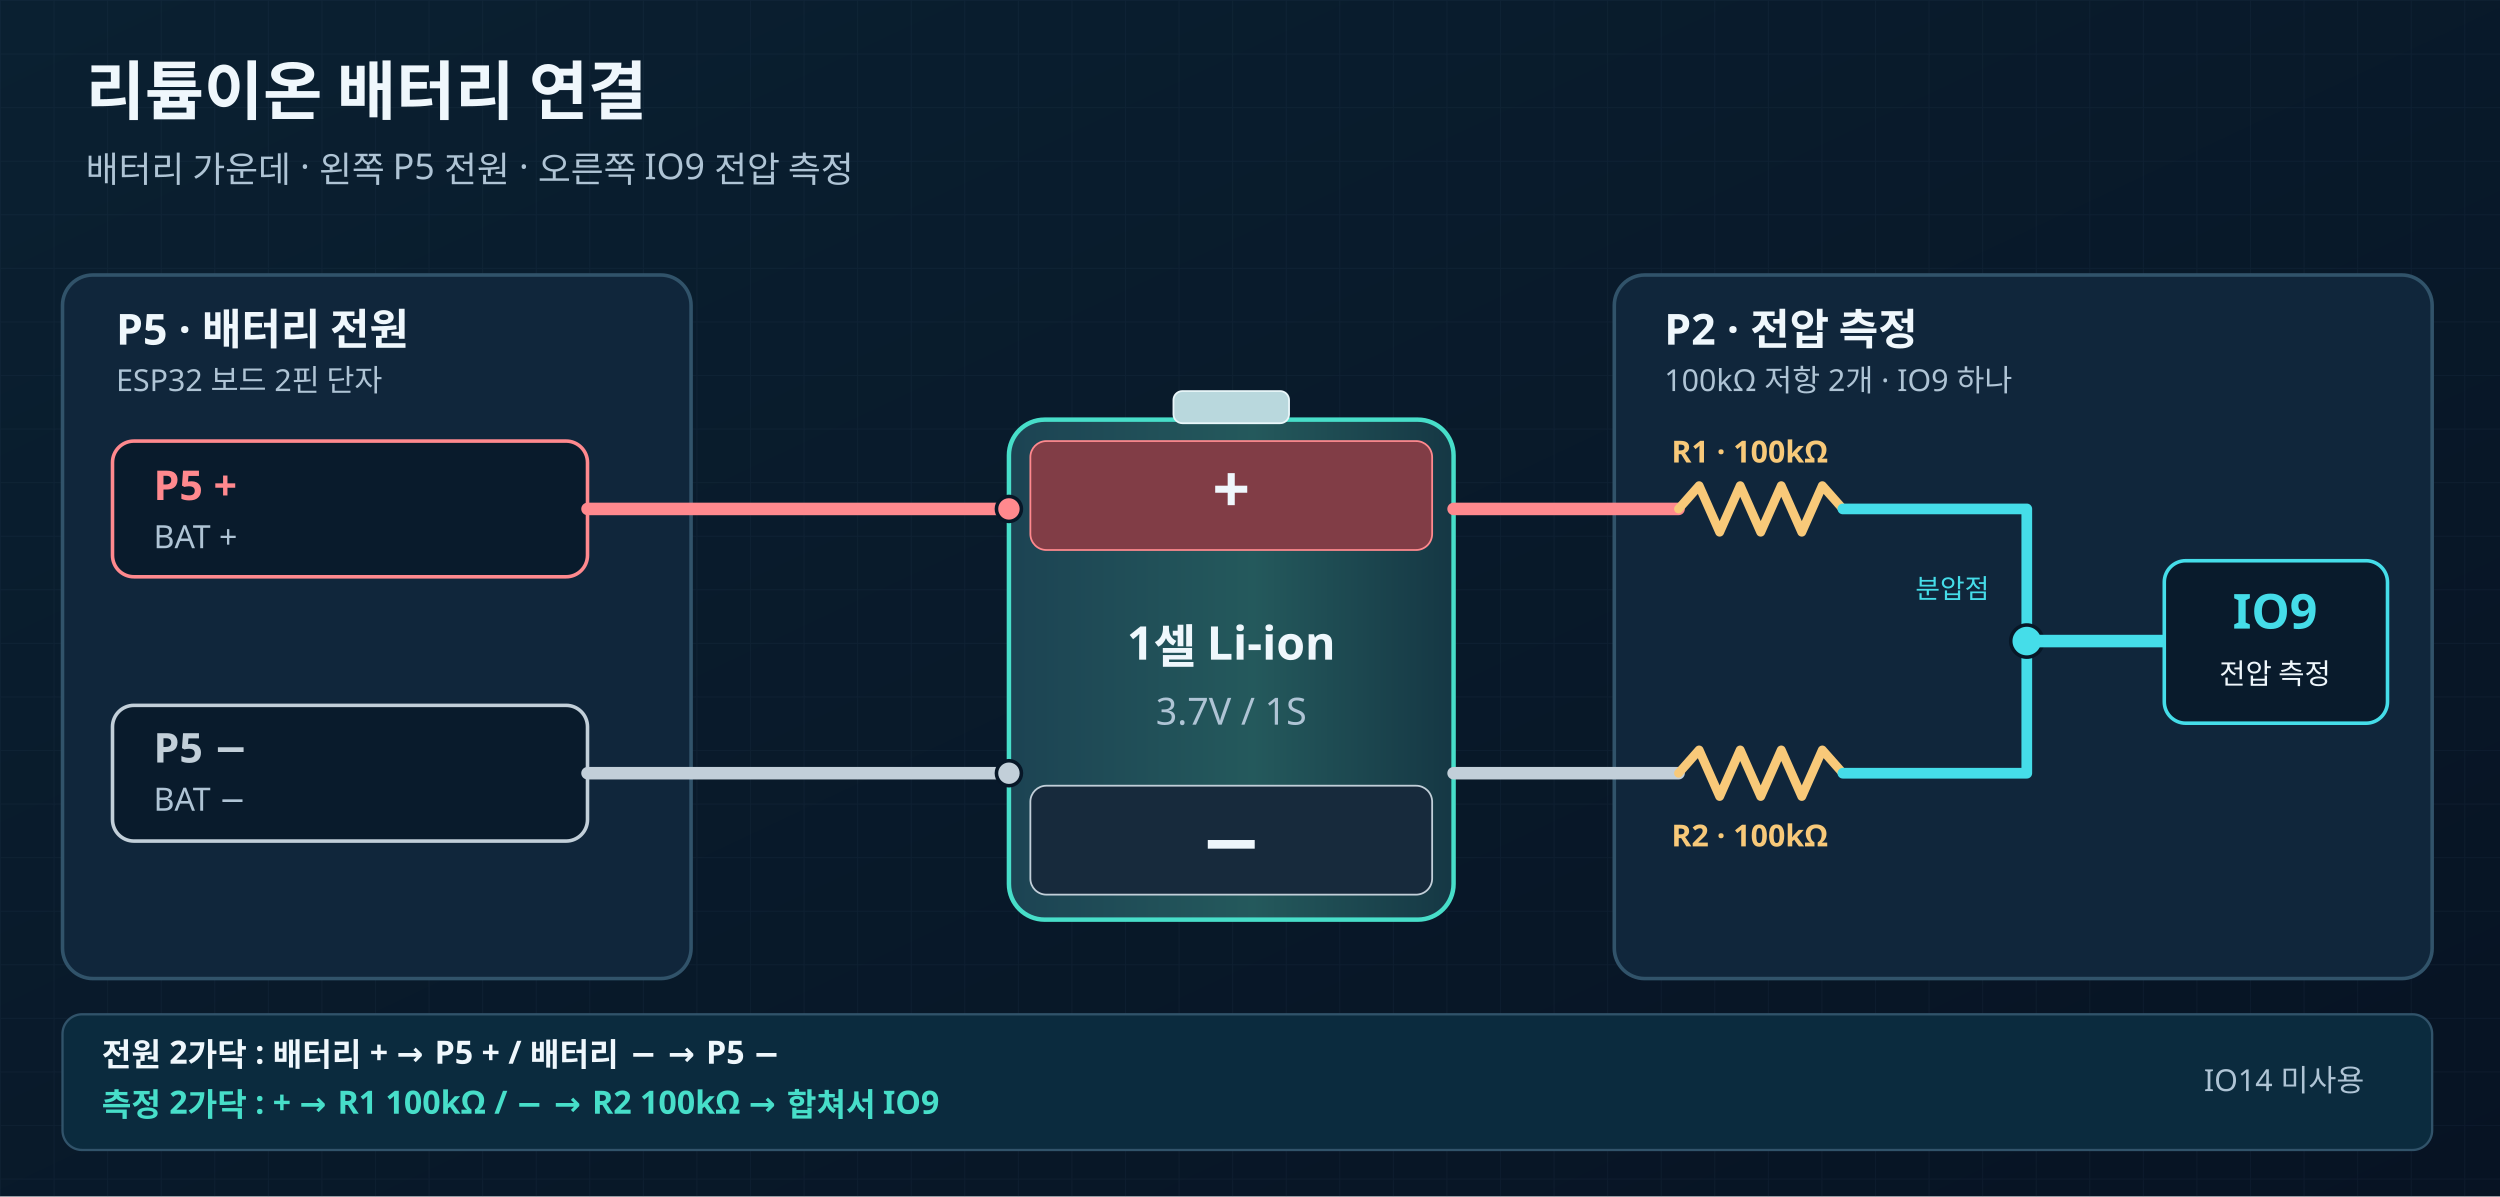
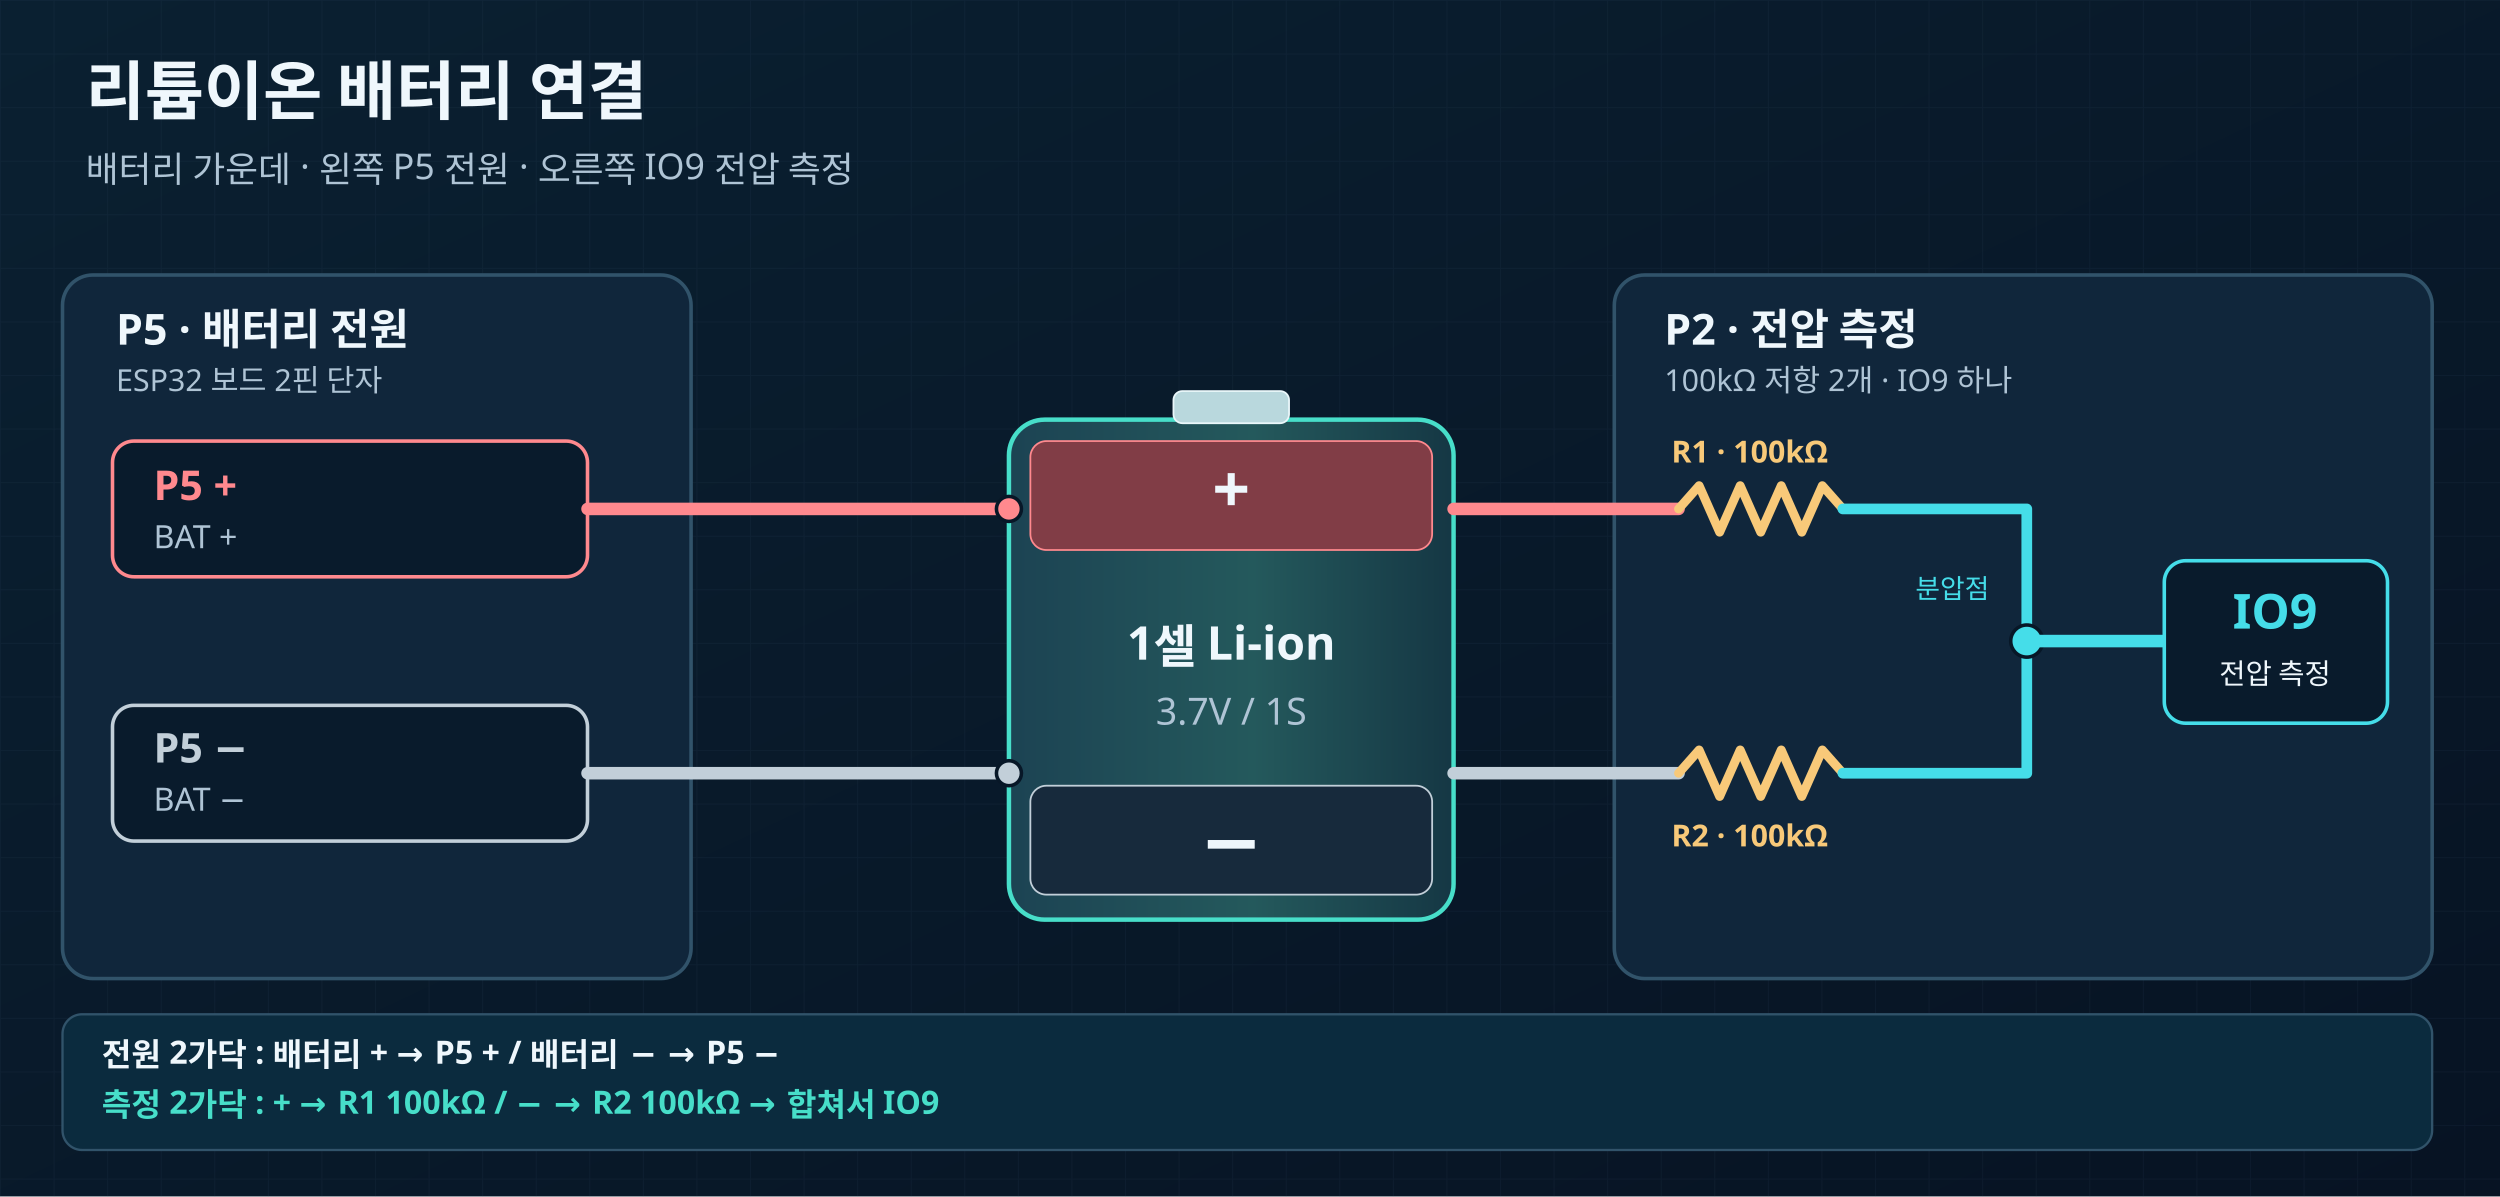
<svg xmlns="http://www.w3.org/2000/svg" width="1400" height="670" viewBox="0 0 1400 670" role="img" aria-labelledby="title desc">
  <defs>
    <linearGradient id="bg" x1="0" y1="0" x2="1" y2="1">
      <stop offset="0" stop-color="#0A2031" />
      <stop offset="1" stop-color="#071323" />
    </linearGradient>
    <linearGradient id="bat" x1="0" y1="0" x2="1" y2="0">
      <stop stop-color="#1C4353" />
      <stop offset=".55" stop-color="#24595C" />
      <stop offset="1" stop-color="#153744" />
    </linearGradient>
    <pattern id="grid" width="30" height="30" patternUnits="userSpaceOnUse">
      <path d="M30 0 H0 V30" stroke="#46637D" stroke-opacity=".10" fill="none" />
    </pattern>
  </defs>
  <style>text{font-family:'Noto Sans KR','Malgun Gothic',sans-serif}.b{font-weight:800}</style>
  <rect width="1400" height="670" fill="url(#bg)" />
  <rect width="1400" height="670" fill="url(#grid)" />
  <text x="48" y="64" font-size="36" fill="#EFF7FC" class="b">리튬이온 배터리 연결</text>
  <text x="48" y="102" font-size="20" fill="#AFC4D5">배터리 가운데 · 왼쪽 P5 전원 · 오른쪽 IO9 전압 측정</text>
  <rect x="35" y="154" width="352" height="394" rx="17" fill="#10263B" stroke="#31536A" stroke-width="2" />
  <rect x="904" y="154" width="458" height="394" rx="17" fill="#10263B" stroke="#31536A" stroke-width="2" />
  <text x="65" y="193" font-size="24" fill="#EFF7FC" class="b">P5 · 배터리 전원</text>
  <text x="65" y="219" font-size="17" fill="#AFC4D5">ESP32 보드 2핀 단자</text>
  <text x="932" y="193" font-size="24" fill="#EFF7FC" class="b">P2 · 전압 측정</text>
  <text x="932" y="219" font-size="17" fill="#AFC4D5">100kΩ 저항 2개 · IO9 하나</text>
  <rect x="63" y="247" width="266" height="76" rx="12" fill="#091B2C" stroke="#FF898E" stroke-width="2" />
  <text x="86" y="280" font-size="23" fill="#FF898E" class="b">P5 +</text>
  <text x="86" y="307" font-size="18" fill="#AFC4D5">BAT +</text>
  <rect x="63" y="395" width="266" height="76" rx="12" fill="#091B2C" stroke="#C2CFD9" stroke-width="2" />
  <text x="86" y="427" font-size="23" fill="#C2CFD9" class="b">P5 −</text>
  <text x="86" y="454" font-size="18" fill="#AFC4D5">BAT −</text>
  <rect x="565" y="235" width="249" height="280" rx="20" fill="url(#bat)" stroke="#47DEC9" stroke-width="2.5" />
  <rect x="657.13" y="219" width="64.74" height="18" rx="5" fill="#B9D8DD" stroke="#EAF7FA" stroke-width="1" />
  <rect x="577" y="247" width="225" height="61" rx="9" fill="#813D46" stroke="#FF898E" stroke-width="1" />
  <text x="689.5" y="287" font-size="37" fill="#EFF7FC" class="b" text-anchor="middle">+</text>
  <text x="689.5" y="369.4" font-size="26" fill="#EFF7FC" class="b" text-anchor="middle">1셀 Li-ion</text>
  <text x="689.5" y="405.8" font-size="21" fill="#AFC4D5" text-anchor="middle">3.7V / 1S</text>
  <rect x="577" y="440" width="225" height="61" rx="9" fill="#172A3C" stroke="#C2CFD9" stroke-width="1" />
  <text x="689.5" y="486" font-size="42" fill="#EFF7FC" class="b" text-anchor="middle">−</text>
  <path d="M329 285 H565" fill="none" stroke="#FF898E" stroke-width="7" stroke-linejoin="round" stroke-linecap="round" />
  <path d="M329 433 H565" fill="none" stroke="#C2CFD9" stroke-width="7" stroke-linejoin="round" stroke-linecap="round" />
  <circle cx="565" cy="285" r="7" fill="#FF898E" stroke="#071727" stroke-width="2" />
  <circle cx="565" cy="433" r="7" fill="#C2CFD9" stroke="#071727" stroke-width="2" />
  <path d="M814 285 H940" fill="none" stroke="#FF898E" stroke-width="7" stroke-linejoin="round" stroke-linecap="round" />
  <path d="M940 285 L951.5 272.0 L963.0 298.0 L974.5 272.0 L986.0 298.0 L997.5 272.0 L1009.0 298.0 L1020.5 272.0 L1032.0 285.0" fill="none" stroke="#F8C979" stroke-width="5" stroke-linejoin="round" stroke-linecap="round" />
  <path d="M1032 285 H1135 V359" fill="none" stroke="#45DDE9" stroke-width="6" stroke-linejoin="round" stroke-linecap="round" />
  <path d="M814 433 H940" fill="none" stroke="#C2CFD9" stroke-width="7" stroke-linejoin="round" stroke-linecap="round" />
  <path d="M940 433 L951.5 420.0 L963.0 446.0 L974.5 420.0 L986.0 446.0 L997.5 420.0 L1009.0 446.0 L1020.5 420.0 L1032.0 433.0" fill="none" stroke="#F8C979" stroke-width="5" stroke-linejoin="round" stroke-linecap="round" />
  <path d="M1032 433 H1135 V359" fill="none" stroke="#45DDE9" stroke-width="6" stroke-linejoin="round" stroke-linecap="round" />
  <circle cx="1135" cy="359" r="9" fill="#45DDE9" stroke="#071727" stroke-width="2" />
  <path d="M1135 359 H1212" fill="none" stroke="#45DDE9" stroke-width="7" stroke-linejoin="round" stroke-linecap="round" />
  <text x="936" y="259" font-size="17" fill="#F8C979" class="b">R1 · 100kΩ</text>
  <text x="936" y="474" font-size="17" fill="#F8C979" class="b">R2 · 100kΩ</text>
  <text x="1114" y="335" font-size="15" fill="#45DDE9" text-anchor="end">분압점</text>
  <rect x="1212" y="314" width="125" height="91" rx="12" fill="#091B2C" stroke="#45DDE9" stroke-width="2" />
  <text x="1274" y="352" font-size="27" fill="#45DDE9" class="b" text-anchor="middle">IO9</text>
  <text x="1274" y="383" font-size="16" fill="#EFF7FC" text-anchor="middle">전압 측정</text>
  <rect x="35" y="568" width="1327" height="76" rx="11" fill="#0B2B3E" stroke="#31536A" stroke-width="1.3" />
  <text x="57" y="597" font-size="18" fill="#EFF7FC" class="b">전원 2가닥 : 배터리 + → P5 +  /  배터리 − → P5 −</text>
  <text x="57" y="625" font-size="18" fill="#47DEC9" class="b">측정 2가닥 : + → R1 100kΩ  /  − → R2 100kΩ  → 합쳐서 IO9</text>
-   <text x="1324" y="611" font-size="17" fill="#AFC4D5" text-anchor="end">IO14 미사용</text>
</svg>
